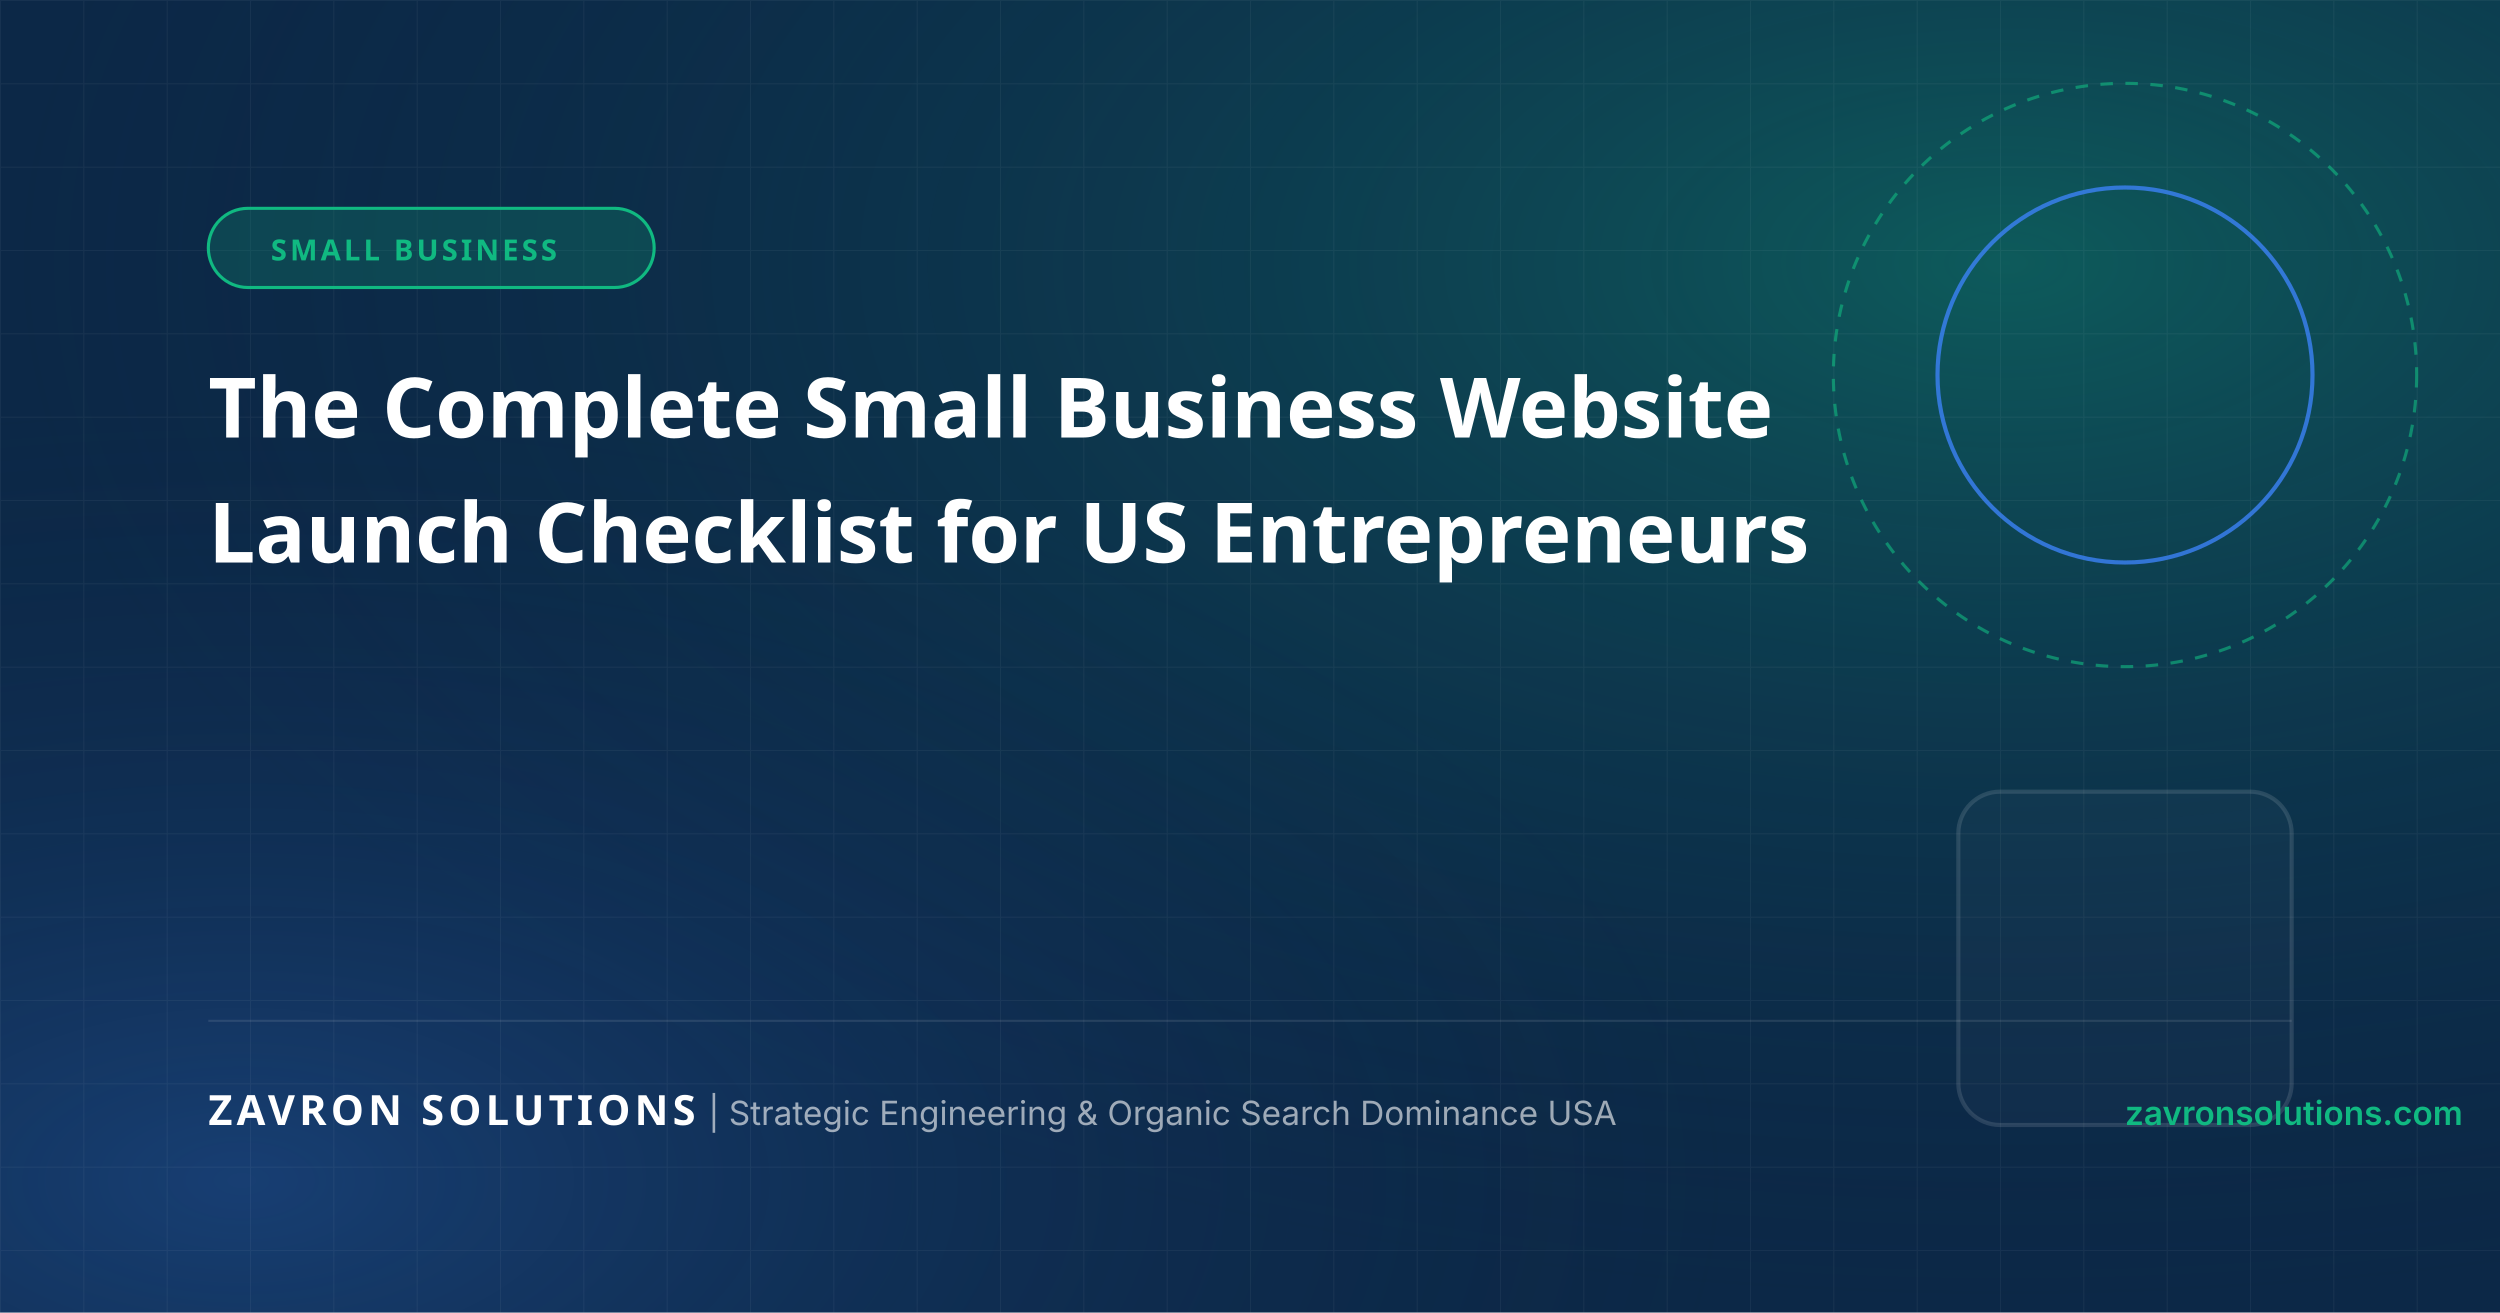
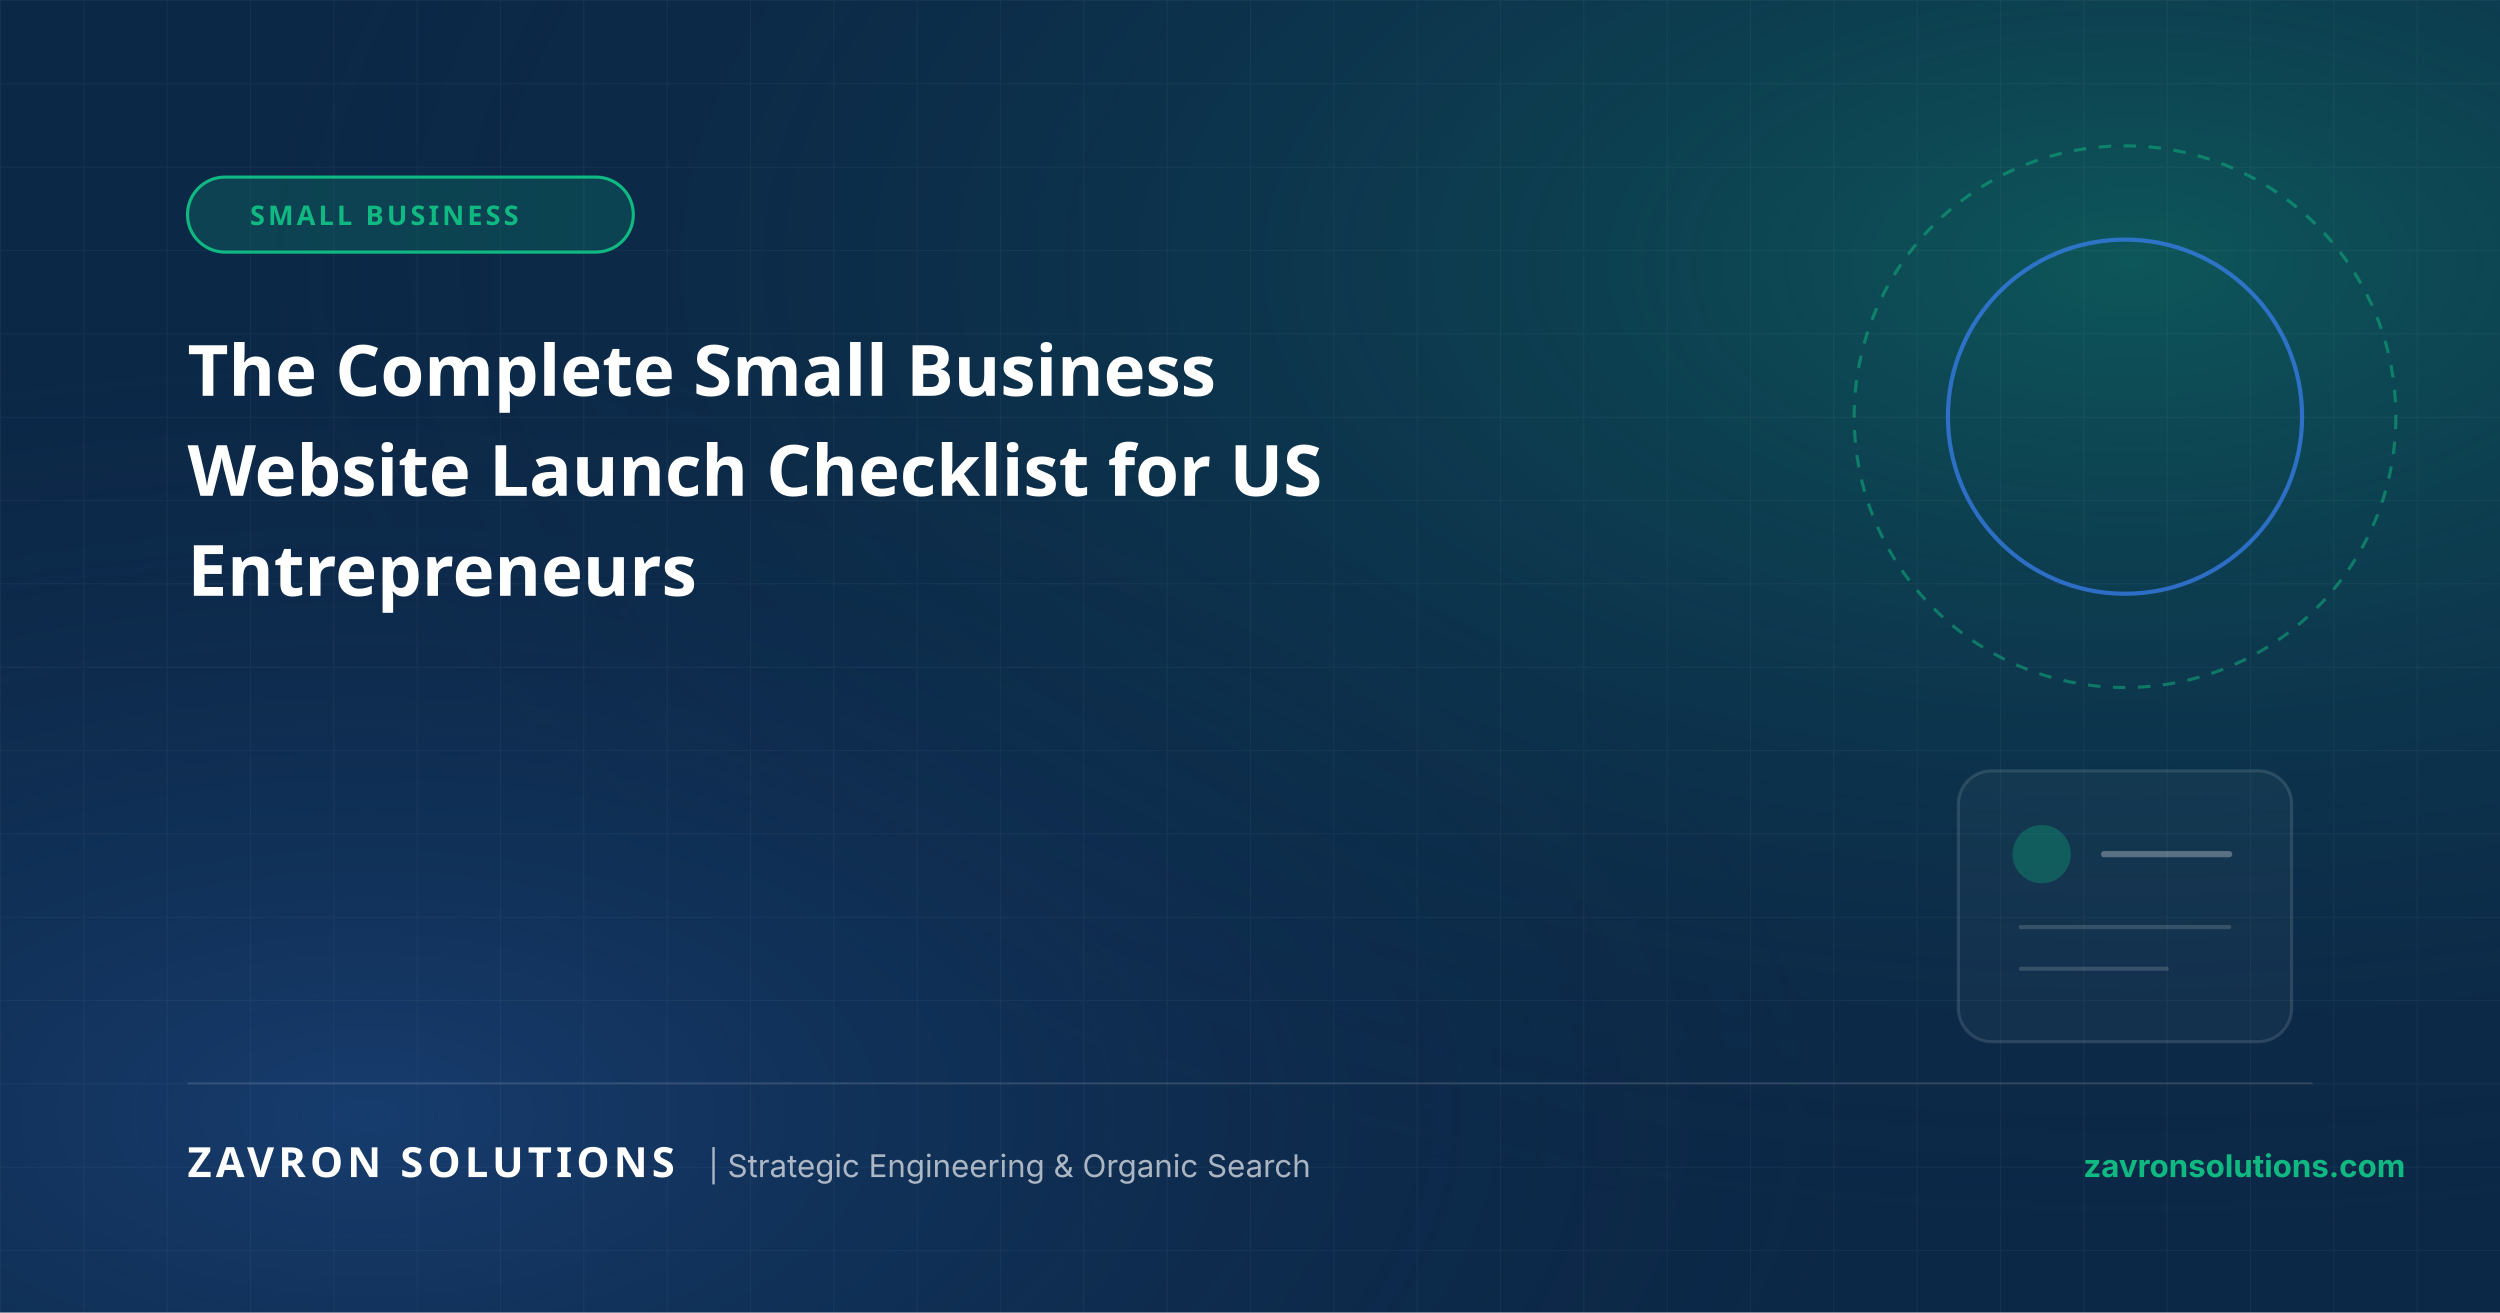
<svg xmlns="http://www.w3.org/2000/svg" width="1200" height="630" viewBox="0 0 1200 630" fill="none">
  <rect width="1200" height="630" fill="#0c2847" />
  <defs>
-     <radialGradient id="grad1" cx="0.8" cy="0.2" r="0.8">
-       <stop offset="0%" stop-color="#10b981" stop-opacity="0.35" />
+     <radialGradient id="grad1" cx="0.85" cy="0.2" r="0.75">
+       <stop offset="0%" stop-color="#10b981" stop-opacity="0.32" />
      <stop offset="100%" stop-color="#0c2847" stop-opacity="0" />
    </radialGradient>
-     <radialGradient id="grad2" cx="0.1" cy="0.9" r="0.6">
-       <stop offset="0%" stop-color="#3b82f6" stop-opacity="0.25" />
+     <radialGradient id="grad2" cx="0.15" cy="0.85" r="0.6">
+       <stop offset="0%" stop-color="#3b82f6" stop-opacity="0.22" />
      <stop offset="100%" stop-color="#0c2847" stop-opacity="0" />
    </radialGradient>
    <pattern id="grid" width="40" height="40" patternUnits="userSpaceOnUse">
-       <path d="M 40 0 L 0 0 0 40" fill="none" stroke="rgba(255,255,255,0.05)" stroke-width="1" />
+       <path d="M 40 0 L 0 0 0 40" fill="none" stroke="rgba(255,255,255,0.04)" stroke-width="1" />
    </pattern>
  </defs>
  <rect width="1200" height="630" fill="url(#grad1)" />
  <rect width="1200" height="630" fill="url(#grad2)" />
  <rect width="1200" height="630" fill="url(#grid)" />
-   <circle cx="1020" cy="180" r="140" stroke="#10b981" stroke-width="1.5" stroke-dasharray="6 6" fill="none" opacity="0.6" />
-   <circle cx="1020" cy="180" r="90" stroke="#3b82f6" stroke-width="2" fill="none" opacity="0.8" />
-   <rect x="940" y="380" width="160" height="160" rx="20" stroke="rgba(255,255,255,0.12)" stroke-width="2" fill="rgba(255,255,255,0.02)" />
-   <rect x="100" y="100" width="214" height="38" rx="19" fill="#10b981" fill-opacity="0.2" stroke="#10b981" stroke-width="1.5" />
-   <text x="130" y="125" fill="#10b981" font-family="Plus Jakarta Sans, sans-serif" font-size="14" font-weight="700" letter-spacing="1.5">SMALL BUSINESS</text>
-   <text x="100" y="210" fill="#FFFFFF" font-family="Plus Jakarta Sans, sans-serif" font-size="40" font-weight="800" line-height="1.2">The Complete Small Business Website</text>
-   <text x="100" y="270" fill="#FFFFFF" font-family="Plus Jakarta Sans, sans-serif" font-size="40" font-weight="800">Launch Checklist for US Entrepreneurs</text>
-   <text x="100" y="330" fill="#FFFFFF" font-family="Plus Jakarta Sans, sans-serif" font-size="40" font-weight="800" />
-   <line x1="100" y1="490" x2="1100" y2="490" stroke="rgba(255,255,255,0.1)" stroke-width="1" />
-   <text x="100" y="540" fill="#FFFFFF" font-family="Plus Jakarta Sans, sans-serif" font-size="20" font-weight="800" letter-spacing="2">ZAVRON SOLUTIONS</text>
-   <text x="340" y="540" fill="rgba(255,255,255,0.6)" font-family="Inter, sans-serif" font-size="16">| Strategic Engineering &amp; Organic Search Dominance USA</text>
-   <text x="1020" y="540" fill="#10b981" font-family="Inter, sans-serif" font-size="16" font-weight="600">zavronsolutions.com</text>
+   <circle cx="1020" cy="200" r="130" stroke="#10b981" stroke-width="1.5" stroke-dasharray="6 6" fill="none" opacity="0.5" />
+   <circle cx="1020" cy="200" r="85" stroke="#3b82f6" stroke-width="2" fill="none" opacity="0.7" />
+   <rect x="940" y="370" width="160" height="130" rx="16" stroke="rgba(255,255,255,0.12)" stroke-width="1.5" fill="rgba(255,255,255,0.03)" />
+   <circle cx="980" cy="410" r="14" fill="#10b981" fill-opacity="0.3" />
+   <line x1="1010" y1="410" x2="1070" y2="410" stroke="rgba(255,255,255,0.3)" stroke-width="3" stroke-linecap="round" />
+   <line x1="970" y1="445" x2="1070" y2="445" stroke="rgba(255,255,255,0.15)" stroke-width="2" stroke-linecap="round" />
+   <line x1="970" y1="465" x2="1040" y2="465" stroke="rgba(255,255,255,0.15)" stroke-width="2" stroke-linecap="round" />
+   <rect x="90" y="85" width="214" height="36" rx="18" fill="#10b981" fill-opacity="0.18" stroke="#10b981" stroke-width="1.5" />
+   <text x="120" y="108" fill="#10b981" font-family="Plus Jakarta Sans, sans-serif" font-size="13" font-weight="700" letter-spacing="1.5">SMALL BUSINESS</text>
+   <text x="90" y="190" fill="#FFFFFF" font-family="Plus Jakarta Sans, sans-serif" font-size="34" font-weight="800">The Complete Small Business</text>
+   <text x="90" y="238" fill="#FFFFFF" font-family="Plus Jakarta Sans, sans-serif" font-size="34" font-weight="800">Website Launch Checklist for US</text>
+   <text x="90" y="286" fill="#FFFFFF" font-family="Plus Jakarta Sans, sans-serif" font-size="34" font-weight="800">Entrepreneurs</text>
+   <line x1="90" y1="520" x2="1110" y2="520" stroke="rgba(255,255,255,0.12)" stroke-width="1" />
+   <text x="90" y="565" fill="#FFFFFF" font-family="Plus Jakarta Sans, sans-serif" font-size="20" font-weight="800" letter-spacing="2">ZAVRON SOLUTIONS</text>
+   <text x="340" y="565" fill="rgba(255,255,255,0.65)" font-family="Inter, sans-serif" font-size="15">| Strategic Engineering &amp; Organic Search</text>
+   <text x="1000" y="565" fill="#10b981" font-family="Inter, sans-serif" font-size="15" font-weight="700">zavronsolutions.com</text>
</svg>
